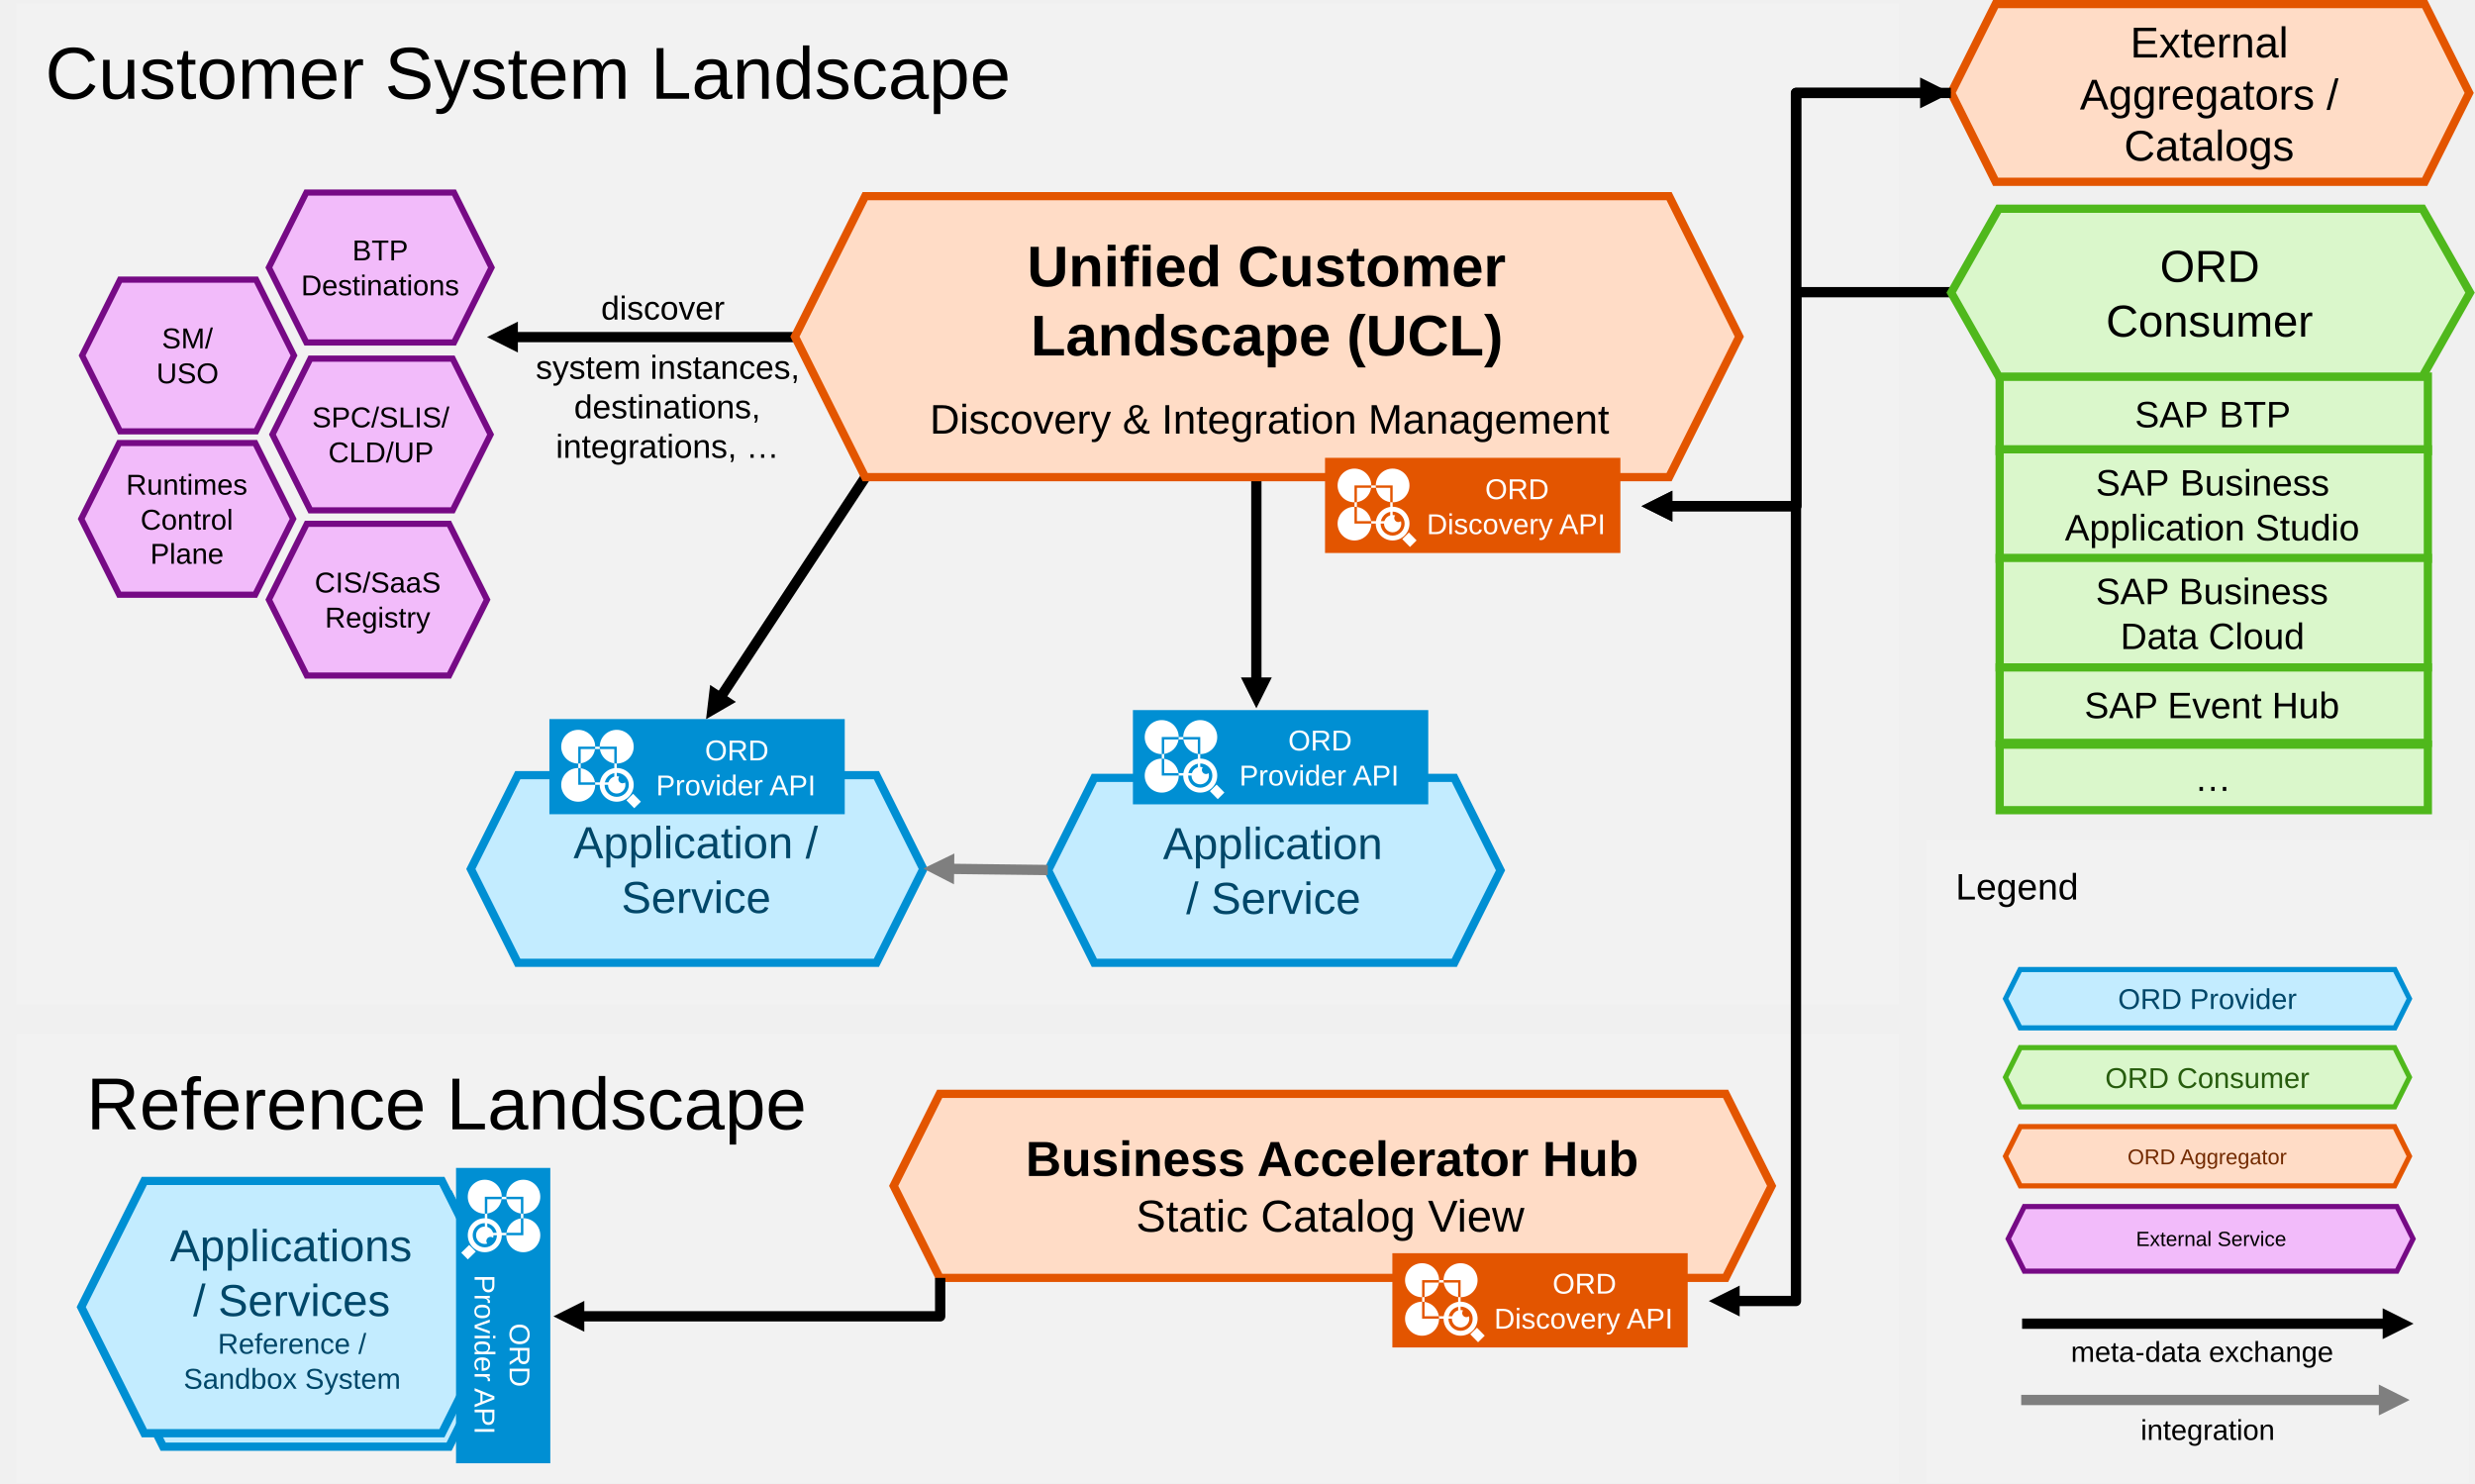
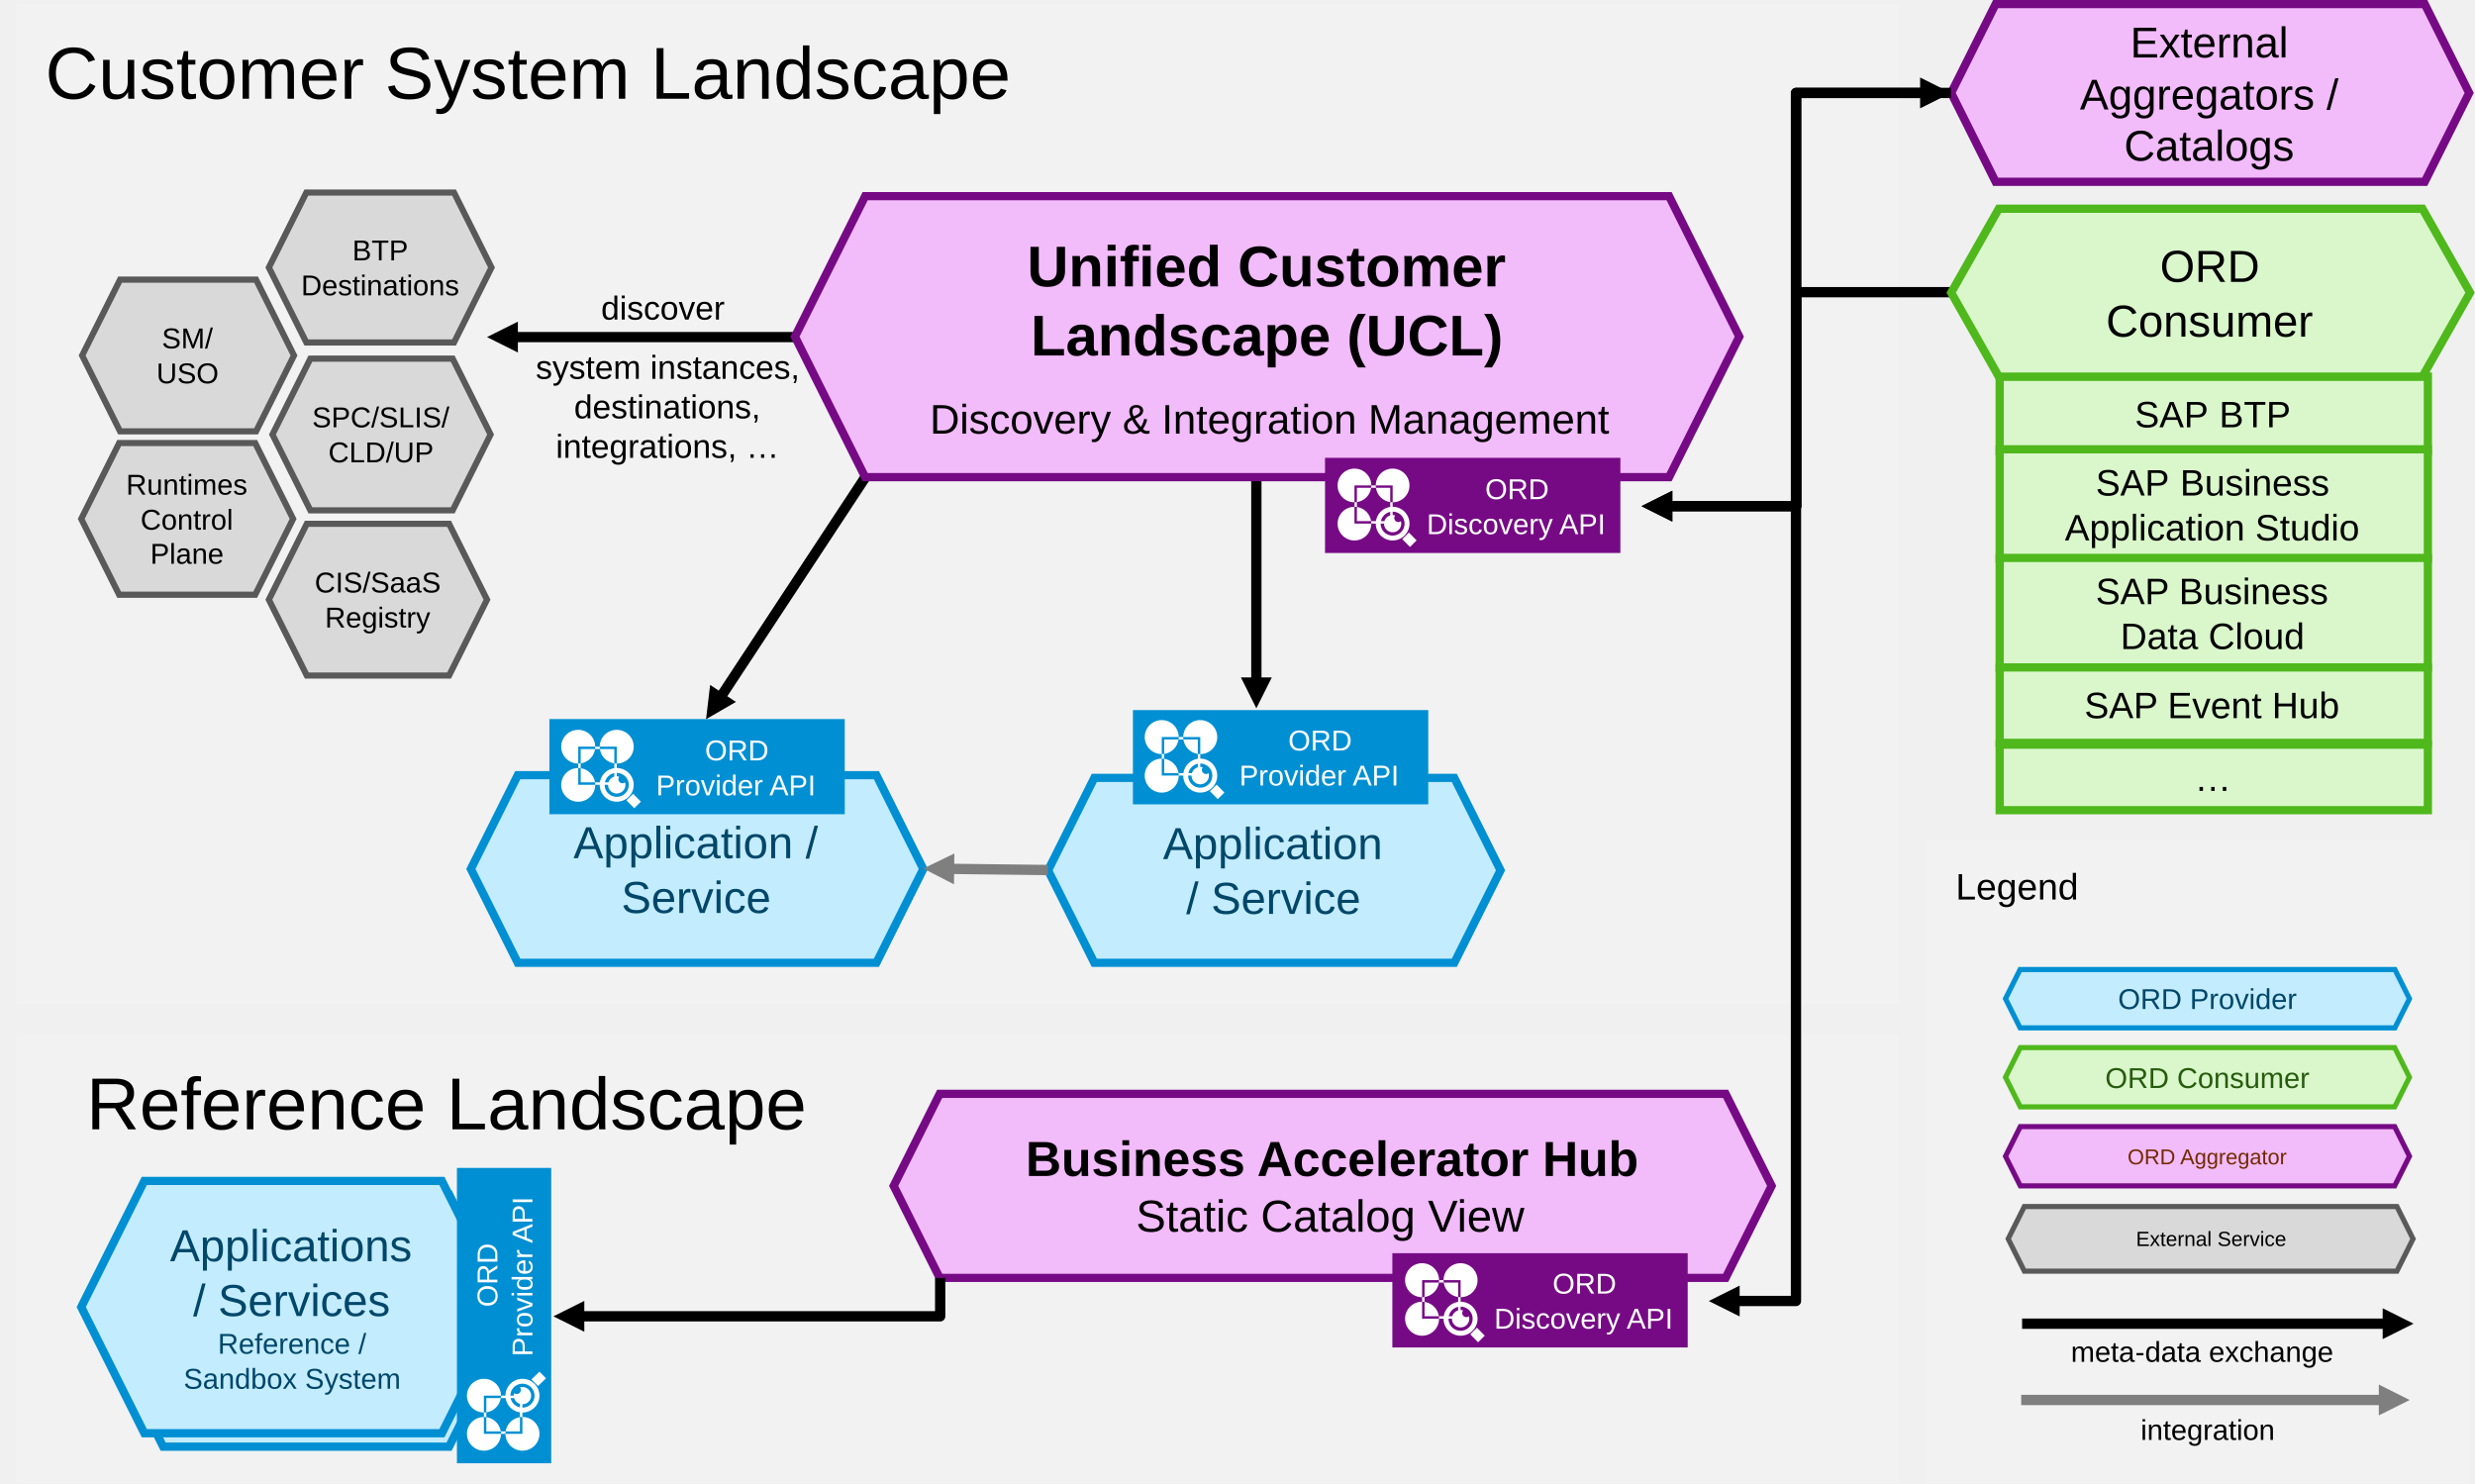
<svg xmlns="http://www.w3.org/2000/svg" width="2757" height="1652" xml:space="preserve" overflow="hidden">
  <defs>
    <clipPath id="clip0">
      <rect x="119" y="453" width="2757" height="1652" />
    </clipPath>
  </defs>
  <g clip-path="url(#clip0)" transform="translate(-119 -453)">
    <rect x="137" y="1605" width="2097" height="500" fill="#F2F2F2" />
    <text font-family="Arial,Arial_MSFontService,sans-serif" font-weight="400" font-size="82" transform="matrix(1 0 0 1 215.172 1711)">Reference Landscape</text>
    <path d="M230.5 1924 300.75 1783.5 619.25 1783.5 689.5 1924 619.25 2064.5 300.75 2064.5Z" stroke="#008FD3" stroke-width="9.167" stroke-miterlimit="8" fill="#C3ECFF" fill-rule="evenodd" />
    <text fill="#004769" font-family="Arial,Arial_MSFontService,sans-serif" font-weight="400" font-size="48" transform="matrix(1 0 0 1 329.064 1874)">Applications </text>
    <text fill="#004769" font-family="Arial,Arial_MSFontService,sans-serif" font-weight="400" font-size="48" transform="matrix(1 0 0 1 353.7 1932)">/ Services</text>
    <text fill="#004769" font-family="Arial,Arial_MSFontService,sans-serif" font-weight="400" font-size="32" transform="matrix(1 0 0 1 376.319 1974)">Reference / </text>
    <text fill="#004769" font-family="Arial,Arial_MSFontService,sans-serif" font-weight="400" font-size="32" transform="matrix(1 0 0 1 338.231 2012)">Sandbox System</text>
    <rect x="137" y="457" width="2097" height="1115" fill="#F2F2F2" />
    <text font-family="Arial,Arial_MSFontService,sans-serif" font-weight="400" font-size="82" transform="matrix(1 0 0 1 169.332 563)">Customer System Landscape</text>
    <rect x="2265" y="1389" width="604" height="716" fill="#F2F2F2" />
    <text font-family="Arial,Arial_MSFontService,sans-serif" font-weight="400" font-size="41" transform="matrix(1 0 0 1 2297.48 1455)">Legend</text>
    <path d="M2353 1565.5 2369.25 1533 2786.75 1533 2803 1565.5 2786.75 1598 2369.25 1598Z" stroke="#008FD3" stroke-width="5.729" stroke-miterlimit="8" fill="#C3ECFF" fill-rule="evenodd" />
    <text fill="#004769" font-family="Arial,Arial_MSFontService,sans-serif" font-weight="400" font-size="32" transform="matrix(1 0 0 1 2478.35 1577)">ORD Provider</text>
    <path d="M2353 1653 2369.5 1620 2786.5 1620 2803 1653 2786.5 1686 2369.5 1686Z" stroke="#4FB81C" stroke-width="5.729" stroke-miterlimit="8" fill="#DAF7CB" fill-rule="evenodd" />
    <text fill="#275C0E" font-family="Arial,Arial_MSFontService,sans-serif" font-weight="400" font-size="32" transform="matrix(1 0 0 1 2464.03 1665)">ORD Consumer</text>
-     <path d="M2353 1741 2369.5 1708 2786.5 1708 2803 1741 2786.5 1774 2369.5 1774Z" stroke="#E35500" stroke-width="5.729" stroke-miterlimit="8" fill="#FFDCC6" fill-rule="evenodd" />
+     <path d="M2353 1741 2369.5 1708 2786.5 1708 2803 1741 2786.5 1774 2369.5 1774Z" stroke="#760A85" stroke-width="5.729" stroke-miterlimit="8" fill="#F2BBFA" fill-rule="evenodd" />
    <text fill="#722A00" font-family="Arial,Arial_MSFontService,sans-serif" font-weight="400" font-size="24" transform="matrix(1 0 0 1 2488.91 1750)">ORD Aggregator</text>
-     <path d="M2356 1833 2374 1797 2789 1797 2807 1833 2789 1869 2374 1869Z" stroke="#760A85" stroke-width="5.729" stroke-miterlimit="8" fill="#F2BBFA" fill-rule="evenodd" />
+     <path d="M2356 1833 2374 1797 2789 1797 2807 1833 2789 1869 2374 1869Z" stroke="#595959" stroke-width="5.729" stroke-miterlimit="8" fill="#D9D9D9" fill-rule="evenodd" />
    <text font-family="Arial,Arial_MSFontService,sans-serif" font-weight="400" font-size="23" transform="matrix(1 0 0 1 2498.36 1841)">External Service</text>
    <path d="M28.646-5.729 436.034-5.729 436.034 5.73 28.646 5.729ZM34.375 17.188 0 0 34.375-17.188Z" transform="matrix(-1 0 0 1 2807.53 1927.5)" />
    <text font-family="Arial,Arial_MSFontService,sans-serif" font-weight="400" font-size="32" transform="matrix(1 0 0 1 2425.83 1970)">meta</text>
    <text font-family="Arial,Arial_MSFontService,sans-serif" font-weight="400" font-size="32" transform="matrix(1 0 0 1 2497.44 1970)">-</text>
    <text font-family="Arial,Arial_MSFontService,sans-serif" font-weight="400" font-size="32" transform="matrix(1 0 0 1 2508.33 1970)">data exchange</text>
    <path d="M28.646-5.729 432.732-5.729 432.732 5.73 28.646 5.729ZM34.375 17.188 0 0 34.375-17.188Z" fill="#7F7F7F" transform="matrix(-1 0 0 1 2803.23 2012.5)" />
    <text font-family="Arial,Arial_MSFontService,sans-serif" font-weight="400" font-size="32" transform="matrix(1 0 0 1 2503.56 2057)">integration</text>
    <path d="M1524.23 988.5 1524.23 1213.36 1512.77 1213.36 1512.77 988.5ZM1535.69 1207.63 1518.5 1242 1501.31 1207.63Z" />
    <path d="M6.0291e-06-5.729 314.293-5.729 314.293 5.729-6.0291e-06 5.729ZM308.564-17.187 342.939 0 308.564 17.188Z" transform="matrix(-1 0 0 1 1004.44 828.5)" />
    <path d="M643.5 1421 695.75 1316.5 1095.25 1316.5 1147.5 1421 1095.25 1525.5 695.75 1525.5Z" stroke="#008FD3" stroke-width="9.167" stroke-miterlimit="8" fill="#C3ECFF" fill-rule="evenodd" />
    <text fill="#004769" font-family="Arial,Arial_MSFontService,sans-serif" font-weight="400" font-size="50" transform="matrix(1 0 0 1 757.818 1409)">Application / </text>
    <text fill="#004769" font-family="Arial,Arial_MSFontService,sans-serif" font-weight="400" font-size="50" transform="matrix(1 0 0 1 811.099 1470)">Service</text>
    <path d="M4.785-3.15 166.564 242.579 156.994 248.88-4.785 3.15ZM172.984 231.493 177.531 269.656 144.273 250.396Z" transform="matrix(-1 0 0 1 1083.03 984.5)" />
-     <path d="M1114.5 1774 1165.75 1671.5 2041.25 1671.5 2092.5 1774 2041.25 1876.5 1165.75 1876.5Z" stroke="#E35500" stroke-width="9.167" stroke-miterlimit="8" fill="#FFDCC6" fill-rule="evenodd" />
+     <path d="M1114.5 1774 1165.75 1671.5 2041.25 1671.5 2092.5 1774 2041.25 1876.5 1165.75 1876.5Z" stroke="#760A85" stroke-width="9.167" stroke-miterlimit="8" fill="#F2BBFA" fill-rule="evenodd" />
    <text font-family="Arial,Arial_MSFontService,sans-serif" font-weight="700" font-size="55" transform="matrix(1 0 0 1 1261.53 1763)">Business Accelerator Hub</text>
    <text font-family="Arial,Arial_MSFontService,sans-serif" font-weight="400" font-size="50" transform="matrix(1 0 0 1 1384.41 1825)">Static Catalog View</text>
    <path d="M1172.03 1876.5 1172.03 1919.31C1172.03 1922.48 1169.46 1925.04 1166.3 1925.04L764.146 1925.04 764.146 1913.58 1166.3 1913.58 1160.57 1919.31 1160.57 1876.5ZM769.875 1936.5 735.5 1919.31 769.875 1902.12Z" />
    <path d="M209.5 1909 279.75 1768.5 611.25 1768.5 681.5 1909 611.25 2049.5 279.75 2049.5Z" stroke="#008FD3" stroke-width="9.167" stroke-miterlimit="8" fill="#C3ECFF" fill-rule="evenodd" />
    <text fill="#004769" font-family="Arial,Arial_MSFontService,sans-serif" font-weight="400" font-size="50" transform="matrix(1 0 0 1 308.336 1858)">Applications </text>
    <text fill="#004769" font-family="Arial,Arial_MSFontService,sans-serif" font-weight="400" font-size="50" transform="matrix(1 0 0 1 334.117 1919)">/ Services</text>
    <text fill="#004769" font-family="Arial,Arial_MSFontService,sans-serif" font-weight="400" font-size="32" transform="matrix(1 0 0 1 361.617 1961)">Reference / </text>
    <text fill="#004769" font-family="Arial,Arial_MSFontService,sans-serif" font-weight="400" font-size="32" transform="matrix(1 0 0 1 323.506 2000)">Sandbox System</text>
    <path d="M1286.5 1422.5 1338 1319.5 1739 1319.5 1790.5 1422.5 1739 1525.5 1338 1525.5Z" stroke="#008FD3" stroke-width="9.167" stroke-miterlimit="8" fill="#C3ECFF" fill-rule="evenodd" />
    <text fill="#004769" font-family="Arial,Arial_MSFontService,sans-serif" font-weight="400" font-size="50" transform="matrix(1 0 0 1 1414.52 1410)">Application</text>
    <text fill="#004769" font-family="Arial,Arial_MSFontService,sans-serif" font-weight="400" font-size="50" transform="matrix(1 0 0 1 1440.3 1471)">/ Service</text>
    <path d="M0-5.729 172.381-5.729C175.545-5.729 178.11-3.164 178.11 0L178.11 238.245 172.381 232.515 316.116 232.515 316.116 243.974 172.381 243.974C169.217 243.974 166.652 241.409 166.652 238.245L166.652 0 172.381 5.729 0 5.729ZM310.387 221.057 344.762 238.245 310.387 255.432Z" transform="matrix(-1 1.22465e-16 1.22465e-16 1 2292.26 778.5)" />
-     <path d="M418.5 751 460.25 667.5 624.75 667.5 666.5 751 624.75 834.5 460.25 834.5Z" stroke="#760A85" stroke-width="6.875" stroke-miterlimit="8" fill="#F2BBFA" fill-rule="evenodd" />
+     <path d="M418.5 751 460.25 667.5 624.75 667.5 666.5 751 624.75 834.5 460.25 834.5Z" stroke="#595959" stroke-width="6.875" stroke-miterlimit="8" fill="#D9D9D9" fill-rule="evenodd" />
    <text font-family="Arial,Arial_MSFontService,sans-serif" font-weight="400" font-size="32" transform="matrix(1 0 0 1 511.462 743)">BTP </text>
    <text font-family="Arial,Arial_MSFontService,sans-serif" font-weight="400" font-size="32" transform="matrix(1 0 0 1 454.445 782)">Destinations</text>
-     <path d="M210.5 849 252.75 764.5 404.25 764.5 446.5 849 404.25 933.5 252.75 933.5Z" stroke="#760A85" stroke-width="6.875" stroke-miterlimit="8" fill="#F2BBFA" fill-rule="evenodd" />
+     <path d="M210.5 849 252.75 764.5 404.25 764.5 446.5 849 404.25 933.5 252.75 933.5Z" stroke="#595959" stroke-width="6.875" stroke-miterlimit="8" fill="#D9D9D9" fill-rule="evenodd" />
    <text font-family="Arial,Arial_MSFontService,sans-serif" font-weight="400" font-size="32" transform="matrix(1 0 0 1 299.28 841)">SM/</text>
    <text font-family="Arial,Arial_MSFontService,sans-serif" font-weight="400" font-size="32" transform="matrix(1 0 0 1 293.253 880)">USO</text>
-     <path d="M422.5 937 464.75 852.5 623.25 852.5 665.5 937 623.25 1021.5 464.75 1021.5Z" stroke="#760A85" stroke-width="6.875" stroke-miterlimit="8" fill="#F2BBFA" fill-rule="evenodd" />
+     <path d="M422.5 937 464.75 852.5 623.25 852.5 665.5 937 623.25 1021.5 464.75 1021.5Z" stroke="#595959" stroke-width="6.875" stroke-miterlimit="8" fill="#D9D9D9" fill-rule="evenodd" />
    <text font-family="Arial,Arial_MSFontService,sans-serif" font-weight="400" font-size="32" transform="matrix(1 0 0 1 466.689 929)">SPC/SLIS/</text>
    <text font-family="Arial,Arial_MSFontService,sans-serif" font-weight="400" font-size="32" transform="matrix(1 0 0 1 484.747 968)">CLD/UP</text>
-     <path d="M209.5 1031 251.75 946.5 403.25 946.5 445.5 1031 403.25 1115.5 251.75 1115.5Z" stroke="#760A85" stroke-width="6.875" stroke-miterlimit="8" fill="#F2BBFA" fill-rule="evenodd" />
+     <path d="M209.5 1031 251.75 946.5 403.25 946.5 445.5 1031 403.25 1115.5 251.75 1115.5Z" stroke="#595959" stroke-width="6.875" stroke-miterlimit="8" fill="#D9D9D9" fill-rule="evenodd" />
    <text font-family="Arial,Arial_MSFontService,sans-serif" font-weight="400" font-size="32" transform="matrix(1 0 0 1 259.451 1004)">Runtimes </text>
    <text font-family="Arial,Arial_MSFontService,sans-serif" font-weight="400" font-size="32" transform="matrix(1 0 0 1 275.493 1043)">Control </text>
    <text font-family="Arial,Arial_MSFontService,sans-serif" font-weight="400" font-size="32" transform="matrix(1 0 0 1 286.378 1081)">Plane</text>
-     <path d="M418.5 1121 460.75 1036.5 619.25 1036.5 661.5 1121 619.25 1205.5 460.75 1205.5Z" stroke="#760A85" stroke-width="6.875" stroke-miterlimit="8" fill="#F2BBFA" fill-rule="evenodd" />
+     <path d="M418.5 1121 460.75 1036.5 619.25 1036.5 661.5 1121 619.25 1205.5 460.75 1205.5Z" stroke="#595959" stroke-width="6.875" stroke-miterlimit="8" fill="#D9D9D9" fill-rule="evenodd" />
    <text font-family="Arial,Arial_MSFontService,sans-serif" font-weight="400" font-size="32" transform="matrix(1 0 0 1 469.527 1113)">CIS/SaaS </text>
    <text font-family="Arial,Arial_MSFontService,sans-serif" font-weight="400" font-size="32" transform="matrix(1 0 0 1 480.986 1152)">Registry</text>
-     <path d="M1004.5 828 1082.75 671.5 1978.25 671.5 2056.5 828 1978.25 984.5 1082.75 984.5Z" stroke="#E35500" stroke-width="9.167" stroke-miterlimit="8" fill="#FFDCC6" fill-rule="evenodd" />
+     <path d="M1004.5 828 1082.75 671.5 1978.25 671.5 2056.5 828 1978.25 984.5 1082.75 984.5Z" stroke="#760A85" stroke-width="9.167" stroke-miterlimit="8" fill="#F2BBFA" fill-rule="evenodd" />
    <text font-family="Arial,Arial_MSFontService,sans-serif" font-weight="700" font-size="64" transform="matrix(1 0 0 1 1263.07 772)">Unified Customer </text>
    <text font-family="Arial,Arial_MSFontService,sans-serif" font-weight="700" font-size="64" transform="matrix(1 0 0 1 1267.08 849)">Landscape (UCL)</text>
    <text font-family="Arial,Arial_MSFontService,sans-serif" font-weight="400" font-size="46" transform="matrix(1 0 0 1 1154.79 936)">Discovery &amp; Integration Management</text>
    <path d="M1176.21 1415.11 1286.28 1416.43 1286.15 1427.89 1176.07 1426.57ZM1181.67 1438.1 1147.5 1420.5 1182.08 1403.73Z" fill="#7F7F7F" />
    <path d="M2346.5 914 2346.5 872.5 2823.5 872.5 2823.5 914 2823.5 955.5 2346.5 955.5Z" stroke="#4FB81C" stroke-width="9.167" stroke-miterlimit="8" fill="#DAF7CB" fill-rule="evenodd" />
    <text font-family="Arial,Arial_MSFontService,sans-serif" font-weight="400" font-size="41" transform="matrix(1 0 0 1 2497.05 929)">SAP </text>
    <text font-family="Arial,Arial_MSFontService,sans-serif" font-weight="400" font-size="41" transform="matrix(1 0 0 1 2591.01 929)">BTP</text>
    <path d="M2292.5 779 2345.51 685.5 2817.49 685.5 2870.5 779 2817.49 872.5 2345.51 872.5Z" stroke="#4FB81C" stroke-width="9.167" stroke-miterlimit="8" fill="#DAF7CB" fill-rule="evenodd" />
    <text font-family="Arial,Arial_MSFontService,sans-serif" font-weight="400" font-size="50" transform="matrix(1 0 0 1 2525.07 767)">ORD</text>
    <text font-family="Arial,Arial_MSFontService,sans-serif" font-weight="400" font-size="50" transform="matrix(1 0 0 1 2464.92 828)">Consumer</text>
    <path d="M2346.5 1014.5 2346.5 953.5 2823.5 953.5 2823.5 1014.5 2823.5 1075.5 2346.5 1075.5Z" stroke="#4FB81C" stroke-width="9.167" stroke-miterlimit="8" fill="#DAF7CB" fill-rule="evenodd" />
    <text font-family="Arial,Arial_MSFontService,sans-serif" font-weight="400" font-size="41" transform="matrix(1 0 0 1 2453.51 1005)">SAP </text>
    <text font-family="Arial,Arial_MSFontService,sans-serif" font-weight="400" font-size="41" transform="matrix(1 0 0 1 2547.47 1005)">Business </text>
    <text font-family="Arial,Arial_MSFontService,sans-serif" font-weight="400" font-size="41" transform="matrix(1 0 0 1 2419.14 1055)">Application Studio</text>
    <text font-family="Arial,Arial_MSFontService,sans-serif" font-weight="400" font-size="37" transform="matrix(1 0 0 1 788.563 809)">discover</text>
    <text font-family="Arial,Arial_MSFontService,sans-serif" font-weight="400" font-size="37" transform="matrix(1 0 0 1 715.803 875)">system instances,</text>
    <text font-family="Arial,Arial_MSFontService,sans-serif" font-weight="400" font-size="37" transform="matrix(1 0 0 1 758.473 919)">destinations,  </text>
    <text font-family="Arial,Arial_MSFontService,sans-serif" font-weight="400" font-size="37" transform="matrix(1 0 0 1 738.146 963)">integrations, …</text>
-     <path d="M2292.5 556.5 2342 457.5 2820 457.5 2869.5 556.5 2820 655.5 2342 655.5Z" stroke="#E35500" stroke-width="9.167" stroke-miterlimit="8" fill="#FFDCC6" fill-rule="evenodd" />
+     <path d="M2292.5 556.5 2342 457.5 2820 457.5 2869.5 556.5 2820 655.5 2342 655.5Z" stroke="#760A85" stroke-width="9.167" stroke-miterlimit="8" fill="#F2BBFA" fill-rule="evenodd" />
    <text font-family="Arial,Arial_MSFontService,sans-serif" font-weight="400" font-size="48" transform="matrix(1 0 0 1 2491.96 517)">External </text>
    <text font-family="Arial,Arial_MSFontService,sans-serif" font-weight="400" font-size="48" transform="matrix(1 0 0 1 2435.81 575)">Aggregators / </text>
    <text font-family="Arial,Arial_MSFontService,sans-serif" font-weight="400" font-size="48" transform="matrix(1 0 0 1 2485.08 632)">Catalogs</text>
    <path d="M28.646-5.729 172.381-5.729C175.545-5.729 178.11-3.164 178.11 0L178.11 460.442 172.381 454.712 316.116 454.712 316.116 466.171 172.381 466.171C169.217 466.171 166.652 463.606 166.652 460.442L166.652 0 172.381 5.729 28.646 5.729ZM34.375 17.188 0 0 34.375-17.188ZM310.387 443.254 344.762 460.442 310.387 477.629Z" transform="matrix(-1 1.22465e-16 1.22465e-16 1 2292.26 556.5)" />
-     <rect x="1595" y="963" width="329" height="106" fill="#E35500" />
+     <rect x="1595" y="963" width="329" height="106" fill="#760A85" />
    <g>
      <g>
        <g>
          <path d="M55.367 37.403C55.487 36.544 55.549 35.667 55.549 34.775 55.549 34.75 55.549 34.726 55.549 34.702L60.524 34.702C60.524 34.726 60.524 34.75 60.524 34.775 60.524 35.667 60.586 36.544 60.706 37.403L55.367 37.403ZM39.515 53.351 39.515 37.403 55.367 37.403C54.214 45.632 47.728 52.15 39.515 53.351ZM39.515 58.723 39.515 53.351C38.633 53.48 37.731 53.547 36.813 53.549L36.813 37.403 36.813 34.702 39.515 34.702 55.549 34.702C55.51 24.366 47.119 16 36.775 16 26.406 16 18 24.406 18 34.775 18 45.144 26.406 53.549 36.775 53.549 36.788 53.549 36.801 53.549 36.813 53.549L36.813 58.524C36.801 58.524 36.788 58.524 36.775 58.524 26.406 58.524 18 66.93 18 77.299 18 87.668 26.406 96.074 36.775 96.074 47.144 96.074 55.549 87.668 55.549 77.299 55.549 77.275 55.549 77.25 55.549 77.226L76.636 77.226 79.338 77.226 79.338 74.525 79.338 53.549C89.689 53.528 98.073 45.131 98.073 34.775 98.073 24.406 89.668 16 79.299 16 68.954 16 60.563 24.366 60.524 34.702L76.636 34.702 79.338 34.702 79.338 37.403 79.338 53.549C79.325 53.549 79.312 53.549 79.299 53.549 78.395 53.549 77.506 53.486 76.636 53.362L76.636 37.403 60.706 37.403C61.863 45.658 68.387 52.191 76.636 53.362L76.636 74.525 55.346 74.525C54.137 66.365 47.679 59.917 39.515 58.723ZM55.346 74.525C55.477 75.407 55.546 76.309 55.549 77.226L39.515 77.226 36.813 77.226 36.813 74.525 36.813 58.524C37.731 58.526 38.633 58.594 39.515 58.723L39.515 74.525 55.346 74.525Z" fill="#FFFFFF" fill-rule="evenodd" transform="matrix(1 0 0 1 1591 959)" />
          <path d="M79.298 90.653C86.683 90.653 92.67 84.666 92.67 77.281 92.67 69.895 86.683 63.909 79.298 63.909 71.913 63.909 65.926 69.895 65.926 77.281 65.926 84.666 71.913 90.653 79.298 90.653ZM79.298 96.055C89.667 96.055 98.073 87.65 98.073 77.281 98.073 66.912 89.667 58.506 79.298 58.506 68.929 58.506 60.523 66.912 60.523 77.281 60.523 87.65 68.929 96.055 79.298 96.055Z" fill="#FFFFFF" fill-rule="evenodd" transform="matrix(1 0 0 1 1591 959)" />
          <path d="M97.392 87.231 105.994 95.991 98.633 103.301 90.031 94.54 97.392 87.231Z" fill="#FFFFFF" fill-rule="evenodd" transform="matrix(1 0 0 1 1591 959)" />
          <path d="M88.532 74.576C87.737 75.2 86.733 75.566 85.644 75.553 83.108 75.522 81.076 73.441 81.107 70.905 81.12 69.855 81.484 68.891 82.085 68.125 81.247 67.874 80.36 67.734 79.441 67.723 74.136 67.659 69.784 71.908 69.72 77.213 69.656 82.518 73.905 86.87 79.21 86.934 84.515 86.999 88.867 82.75 88.931 77.445 88.943 76.448 88.803 75.484 88.532 74.576Z" fill="#FFFFFF" fill-rule="evenodd" transform="matrix(1 0 0 1 1591 959)" />
        </g>
      </g>
    </g>
    <text fill="#FFFFFF" font-family="Arial,Arial_MSFontService,sans-serif" font-weight="400" font-size="32" transform="matrix(1 0 0 1 1773.32 1009)">ORD </text>
    <text fill="#FFFFFF" font-family="Arial,Arial_MSFontService,sans-serif" font-weight="400" font-size="32" transform="matrix(1 0 0 1 1708.28 1048)">Discovery API</text>
-     <rect x="1670" y="1849" width="329" height="105" fill="#E35500" />
+     <rect x="1670" y="1849" width="329" height="105" fill="#760A85" />
    <g>
      <g>
        <g>
          <path d="M55.844 37.726C55.965 36.859 56.028 35.974 56.028 35.074 56.028 35.05 56.028 35.025 56.028 35.001L61.046 35.001C61.045 35.025 61.045 35.05 61.045 35.074 61.045 35.974 61.108 36.859 61.23 37.726L55.844 37.726ZM39.855 53.811 39.855 37.726 55.844 37.726C54.681 46.025 48.139 52.599 39.855 53.811ZM39.855 59.229 39.855 53.811C38.966 53.941 38.056 54.009 37.131 54.011L37.131 37.726 37.131 35.001 39.855 35.001 56.028 35.001C55.989 24.576 47.526 16.138 37.092 16.138 26.633 16.138 18.155 24.616 18.155 35.074 18.155 45.533 26.633 54.011 37.092 54.011 37.105 54.011 37.118 54.011 37.131 54.011L37.131 59.029C37.118 59.029 37.105 59.029 37.092 59.029 26.633 59.029 18.155 67.507 18.155 77.965 18.155 88.424 26.633 96.902 37.092 96.902 47.55 96.902 56.028 88.424 56.028 77.965 56.028 77.941 56.028 77.916 56.028 77.892L77.297 77.892 80.022 77.892 80.022 75.167 80.022 54.011C90.462 53.989 98.918 45.52 98.918 35.074 98.918 24.616 90.44 16.138 79.982 16.138 69.548 16.138 61.085 24.576 61.046 35.001L77.297 35.001 80.022 35.001 80.022 37.726 80.022 54.011C80.008 54.011 79.995 54.011 79.982 54.011 79.07 54.011 78.174 53.947 77.297 53.822L77.297 37.726 61.23 37.726C62.396 46.051 68.976 52.641 77.297 53.822L77.297 75.167 55.823 75.167C54.604 66.937 48.09 60.433 39.855 59.229ZM55.823 75.167C55.955 76.057 56.025 76.966 56.028 77.892L39.855 77.892 37.131 77.892 37.131 75.167 37.131 59.029C38.056 59.031 38.966 59.099 39.855 59.229L39.855 75.167 55.823 75.167Z" fill="#FFFFFF" fill-rule="evenodd" transform="matrix(1 0 0 1.00031 1666 1844)" />
          <path d="M79.982 91.434C87.43 91.434 93.469 85.395 93.469 77.947 93.469 70.498 87.43 64.46 79.982 64.46 72.533 64.46 66.495 70.498 66.495 77.947 66.495 85.395 72.533 91.434 79.982 91.434ZM79.982 96.883C90.44 96.883 98.918 88.405 98.918 77.947 98.918 67.488 90.44 59.01 79.982 59.01 69.523 59.01 61.045 67.488 61.045 77.947 61.045 88.405 69.523 96.883 79.982 96.883Z" fill="#FFFFFF" fill-rule="evenodd" transform="matrix(1 0 0 1.00031 1666 1844)" />
          <path d="M98.231 87.982 106.908 96.819 99.484 104.191 90.807 95.355 98.231 87.982Z" fill="#FFFFFF" fill-rule="evenodd" transform="matrix(1 0 0 1.00031 1666 1844)" />
          <path d="M89.295 75.219C88.493 75.848 87.48 76.217 86.383 76.204 83.824 76.173 81.775 74.074 81.806 71.516 81.819 70.457 82.186 69.485 82.793 68.712 81.947 68.459 81.053 68.318 80.126 68.307 74.775 68.243 70.385 72.528 70.321 77.878 70.256 83.229 74.542 87.619 79.892 87.684 85.243 87.748 89.633 83.463 89.698 78.112 89.71 77.107 89.568 76.135 89.295 75.219Z" fill="#FFFFFF" fill-rule="evenodd" transform="matrix(1 0 0 1.00031 1666 1844)" />
        </g>
      </g>
    </g>
    <text fill="#FFFFFF" font-family="Arial,Arial_MSFontService,sans-serif" font-weight="400" font-size="32" transform="matrix(1 0 0 1 1848.45 1894)">ORD </text>
    <text fill="#FFFFFF" font-family="Arial,Arial_MSFontService,sans-serif" font-weight="400" font-size="32" transform="matrix(1 0 0 1 1783.41 1933)">Discovery API</text>
    <rect x="731" y="1254" width="329" height="106" fill="#008FD3" />
    <g>
      <g>
        <g>
          <path d="M55.367 37.403C55.487 36.544 55.549 35.667 55.549 34.775 55.549 34.75 55.549 34.726 55.549 34.702L60.524 34.702C60.524 34.726 60.524 34.75 60.524 34.775 60.524 35.667 60.586 36.544 60.706 37.403L55.367 37.403ZM39.515 53.351 39.515 37.403 55.367 37.403C54.214 45.632 47.728 52.15 39.515 53.351ZM39.515 58.723 39.515 53.351C38.633 53.48 37.731 53.547 36.813 53.549L36.813 37.403 36.813 34.702 39.515 34.702 55.549 34.702C55.51 24.366 47.119 16 36.775 16 26.406 16 18 24.406 18 34.775 18 45.144 26.406 53.549 36.775 53.549 36.788 53.549 36.801 53.549 36.813 53.549L36.813 58.524C36.801 58.524 36.788 58.524 36.775 58.524 26.406 58.524 18 66.93 18 77.299 18 87.668 26.406 96.074 36.775 96.074 47.144 96.074 55.549 87.668 55.549 77.299 55.549 77.275 55.549 77.25 55.549 77.226L76.636 77.226 79.338 77.226 79.338 74.525 79.338 53.549C89.689 53.528 98.073 45.131 98.073 34.775 98.073 24.406 89.668 16 79.299 16 68.954 16 60.563 24.366 60.524 34.702L76.636 34.702 79.338 34.702 79.338 37.403 79.338 53.549C79.325 53.549 79.312 53.549 79.299 53.549 78.395 53.549 77.506 53.486 76.636 53.362L76.636 37.403 60.706 37.403C61.863 45.658 68.387 52.191 76.636 53.362L76.636 74.525 55.346 74.525C54.137 66.365 47.679 59.917 39.515 58.723ZM55.346 74.525C55.477 75.407 55.546 76.309 55.549 77.226L39.515 77.226 36.813 77.226 36.813 74.525 36.813 58.524C37.731 58.526 38.633 58.594 39.515 58.723L39.515 74.525 55.346 74.525Z" fill="#FFFFFF" fill-rule="evenodd" transform="matrix(1.00862 0 0 1 726 1250)" />
          <path d="M79.298 90.653C86.683 90.653 92.67 84.666 92.67 77.281 92.67 69.895 86.683 63.909 79.298 63.909 71.913 63.909 65.926 69.895 65.926 77.281 65.926 84.666 71.913 90.653 79.298 90.653ZM79.298 96.055C89.667 96.055 98.073 87.65 98.073 77.281 98.073 66.912 89.667 58.506 79.298 58.506 68.929 58.506 60.523 66.912 60.523 77.281 60.523 87.65 68.929 96.055 79.298 96.055Z" fill="#FFFFFF" fill-rule="evenodd" transform="matrix(1.00862 0 0 1 726 1250)" />
          <path d="M97.392 87.231 105.994 95.991 98.633 103.301 90.031 94.54 97.392 87.231Z" fill="#FFFFFF" fill-rule="evenodd" transform="matrix(1.00862 0 0 1 726 1250)" />
          <path d="M88.532 74.576C87.737 75.2 86.733 75.566 85.644 75.553 83.108 75.522 81.076 73.441 81.107 70.905 81.12 69.855 81.484 68.891 82.085 68.125 81.247 67.874 80.36 67.734 79.441 67.723 74.136 67.659 69.784 71.908 69.72 77.213 69.656 82.518 73.905 86.87 79.21 86.934 84.515 86.999 88.867 82.75 88.931 77.445 88.943 76.448 88.803 75.484 88.532 74.576Z" fill="#FFFFFF" fill-rule="evenodd" transform="matrix(1.00862 0 0 1 726 1250)" />
        </g>
      </g>
    </g>
    <text fill="#FFFFFF" font-family="Arial,Arial_MSFontService,sans-serif" font-weight="400" font-size="32" transform="matrix(1 0 0 1 904.24 1300)">ORD </text>
    <text fill="#FFFFFF" font-family="Arial,Arial_MSFontService,sans-serif" font-weight="400" font-size="32" transform="matrix(1 0 0 1 849.813 1339)">Provider API</text>
    <rect x="1381" y="1244" width="329" height="105" fill="#008FD3" />
    <g>
      <g>
        <g>
          <path d="M55.844 37.726C55.965 36.859 56.028 35.974 56.028 35.074 56.028 35.05 56.028 35.025 56.028 35.001L61.046 35.001C61.045 35.025 61.045 35.05 61.045 35.074 61.045 35.974 61.108 36.859 61.23 37.726L55.844 37.726ZM39.855 53.811 39.855 37.726 55.844 37.726C54.681 46.025 48.139 52.599 39.855 53.811ZM39.855 59.229 39.855 53.811C38.966 53.941 38.056 54.009 37.131 54.011L37.131 37.726 37.131 35.001 39.855 35.001 56.028 35.001C55.989 24.576 47.526 16.138 37.092 16.138 26.633 16.138 18.155 24.616 18.155 35.074 18.155 45.533 26.633 54.011 37.092 54.011 37.105 54.011 37.118 54.011 37.131 54.011L37.131 59.029C37.118 59.029 37.105 59.029 37.092 59.029 26.633 59.029 18.155 67.507 18.155 77.965 18.155 88.424 26.633 96.902 37.092 96.902 47.55 96.902 56.028 88.424 56.028 77.965 56.028 77.941 56.028 77.916 56.028 77.892L77.297 77.892 80.022 77.892 80.022 75.167 80.022 54.011C90.462 53.989 98.918 45.52 98.918 35.074 98.918 24.616 90.44 16.138 79.982 16.138 69.548 16.138 61.085 24.576 61.046 35.001L77.297 35.001 80.022 35.001 80.022 37.726 80.022 54.011C80.008 54.011 79.995 54.011 79.982 54.011 79.07 54.011 78.174 53.947 77.297 53.822L77.297 37.726 61.23 37.726C62.396 46.051 68.976 52.641 77.297 53.822L77.297 75.167 55.823 75.167C54.604 66.937 48.09 60.433 39.855 59.229ZM55.823 75.167C55.955 76.057 56.025 76.966 56.028 77.892L39.855 77.892 37.131 77.892 37.131 75.167 37.131 59.029C38.056 59.031 38.966 59.099 39.855 59.229L39.855 75.167 55.823 75.167Z" fill="#FFFFFF" fill-rule="evenodd" transform="matrix(1 0 0 1.00031 1376 1239)" />
          <path d="M79.982 91.434C87.43 91.434 93.469 85.395 93.469 77.947 93.469 70.498 87.43 64.46 79.982 64.46 72.533 64.46 66.495 70.498 66.495 77.947 66.495 85.395 72.533 91.434 79.982 91.434ZM79.982 96.883C90.44 96.883 98.918 88.405 98.918 77.947 98.918 67.488 90.44 59.01 79.982 59.01 69.523 59.01 61.045 67.488 61.045 77.947 61.045 88.405 69.523 96.883 79.982 96.883Z" fill="#FFFFFF" fill-rule="evenodd" transform="matrix(1 0 0 1.00031 1376 1239)" />
          <path d="M98.231 87.982 106.908 96.819 99.484 104.191 90.807 95.355 98.231 87.982Z" fill="#FFFFFF" fill-rule="evenodd" transform="matrix(1 0 0 1.00031 1376 1239)" />
          <path d="M89.295 75.219C88.493 75.848 87.48 76.217 86.383 76.204 83.824 76.173 81.775 74.074 81.806 71.516 81.819 70.457 82.186 69.485 82.793 68.712 81.947 68.459 81.053 68.318 80.126 68.307 74.775 68.243 70.385 72.528 70.321 77.878 70.256 83.229 74.542 87.619 79.892 87.684 85.243 87.748 89.633 83.463 89.698 78.112 89.71 77.107 89.568 76.135 89.295 75.219Z" fill="#FFFFFF" fill-rule="evenodd" transform="matrix(1 0 0 1.00031 1376 1239)" />
        </g>
      </g>
    </g>
    <text fill="#FFFFFF" font-family="Arial,Arial_MSFontService,sans-serif" font-weight="400" font-size="32" transform="matrix(1 0 0 1 1553.95 1289)">ORD </text>
    <text fill="#FFFFFF" font-family="Arial,Arial_MSFontService,sans-serif" font-weight="400" font-size="32" transform="matrix(1 0 0 1 1499.52 1328)">Provider API</text>
-     <rect x="627" y="1754" width="105" height="329" fill="#008FD3" />
+     <rect x="628" y="1754" width="105" height="329" fill="#008FD3" />
    <g>
      <g>
        <g>
-           <path d="M55.844 37.726C55.965 36.859 56.028 35.974 56.028 35.074 56.028 35.05 56.028 35.025 56.028 35.001L61.046 35.001C61.045 35.025 61.045 35.05 61.045 35.074 61.045 35.974 61.108 36.859 61.23 37.726L55.844 37.726ZM39.855 53.811 39.855 37.726 55.844 37.726C54.681 46.025 48.139 52.599 39.855 53.811ZM39.855 59.229 39.855 53.811C38.966 53.941 38.056 54.009 37.131 54.011L37.131 37.726 37.131 35.001 39.855 35.001 56.028 35.001C55.989 24.576 47.526 16.138 37.092 16.138 26.633 16.138 18.155 24.616 18.155 35.074 18.155 45.533 26.633 54.011 37.092 54.011 37.105 54.011 37.118 54.011 37.131 54.011L37.131 59.029C37.118 59.029 37.105 59.029 37.092 59.029 26.633 59.029 18.155 67.507 18.155 77.965 18.155 88.424 26.633 96.902 37.092 96.902 47.55 96.902 56.028 88.424 56.028 77.965 56.028 77.941 56.028 77.916 56.028 77.892L77.297 77.892 80.022 77.892 80.022 75.167 80.022 54.011C90.462 53.989 98.918 45.52 98.918 35.074 98.918 24.616 90.44 16.138 79.982 16.138 69.548 16.138 61.085 24.576 61.046 35.001L77.297 35.001 80.022 35.001 80.022 37.726 80.022 54.011C80.008 54.011 79.995 54.011 79.982 54.011 79.07 54.011 78.174 53.947 77.297 53.822L77.297 37.726 61.23 37.726C62.396 46.051 68.976 52.641 77.297 53.822L77.297 75.167 55.823 75.167C54.604 66.937 48.09 60.433 39.855 59.229ZM55.823 75.167C55.955 76.057 56.025 76.966 56.028 77.892L39.855 77.892 37.131 77.892 37.131 75.167 37.131 59.029C38.056 59.031 38.966 59.099 39.855 59.229L39.855 75.167 55.823 75.167Z" fill="#FFFFFF" fill-rule="evenodd" transform="matrix(6.12323e-17 1 -1.00031 6.12512e-17 737 1749)" />
-           <path d="M79.982 91.434C87.43 91.434 93.469 85.395 93.469 77.947 93.469 70.498 87.43 64.46 79.982 64.46 72.533 64.46 66.495 70.498 66.495 77.947 66.495 85.395 72.533 91.434 79.982 91.434ZM79.982 96.883C90.44 96.883 98.918 88.405 98.918 77.947 98.918 67.488 90.44 59.01 79.982 59.01 69.523 59.01 61.045 67.488 61.045 77.947 61.045 88.405 69.523 96.883 79.982 96.883Z" fill="#FFFFFF" fill-rule="evenodd" transform="matrix(6.12323e-17 1 -1.00031 6.12512e-17 737 1749)" />
-           <path d="M98.231 87.982 106.908 96.819 99.484 104.191 90.807 95.355 98.231 87.982Z" fill="#FFFFFF" fill-rule="evenodd" transform="matrix(6.12323e-17 1 -1.00031 6.12512e-17 737 1749)" />
-           <path d="M89.295 75.219C88.493 75.848 87.48 76.217 86.383 76.204 83.824 76.173 81.775 74.074 81.806 71.516 81.819 70.457 82.186 69.485 82.793 68.712 81.947 68.459 81.053 68.318 80.126 68.307 74.775 68.243 70.385 72.528 70.321 77.878 70.256 83.229 74.542 87.619 79.892 87.684 85.243 87.748 89.633 83.463 89.698 78.112 89.71 77.107 89.568 76.135 89.295 75.219Z" fill="#FFFFFF" fill-rule="evenodd" transform="matrix(6.12323e-17 1 -1.00031 6.12512e-17 737 1749)" />
+           <path d="M55.367 37.403C55.487 36.544 55.549 35.667 55.549 34.775 55.549 34.75 55.549 34.726 55.549 34.702L60.524 34.702C60.524 34.726 60.524 34.75 60.524 34.775 60.524 35.667 60.586 36.544 60.706 37.403L55.367 37.403ZM39.515 53.351 39.515 37.403 55.367 37.403C54.214 45.632 47.728 52.15 39.515 53.351ZM39.515 58.723 39.515 53.351C38.633 53.48 37.731 53.547 36.813 53.549L36.813 37.403 36.813 34.702 39.515 34.702 55.549 34.702C55.51 24.366 47.119 16 36.775 16 26.406 16 18 24.406 18 34.775 18 45.144 26.406 53.549 36.775 53.549 36.788 53.549 36.8 53.549 36.813 53.549L36.813 58.524C36.8 58.524 36.788 58.524 36.775 58.524 26.406 58.524 18 66.93 18 77.299 18 87.668 26.406 96.074 36.775 96.074 47.144 96.074 55.549 87.668 55.549 77.299 55.549 77.275 55.549 77.25 55.549 77.226L76.636 77.226 79.338 77.226 79.338 74.525 79.338 53.549C89.689 53.528 98.073 45.13 98.073 34.775 98.073 24.406 89.667 16 79.298 16 68.954 16 60.563 24.366 60.524 34.702L76.636 34.702 79.338 34.702 79.338 37.403 79.338 53.549C79.325 53.549 79.311 53.549 79.298 53.549 78.395 53.549 77.506 53.486 76.636 53.362L76.636 37.403 60.706 37.403C61.863 45.658 68.386 52.191 76.636 53.362L76.636 74.525 55.346 74.525C54.137 66.365 47.679 59.917 39.515 58.723ZM55.346 74.525C55.476 75.407 55.546 76.309 55.549 77.226L39.515 77.226 36.813 77.226 36.813 74.525 36.813 58.524C37.731 58.526 38.633 58.594 39.515 58.723L39.515 74.525 55.346 74.525Z" fill="#FFFFFF" fill-rule="evenodd" transform="matrix(-1.83697e-16 -1 1.00893 -1.85338e-16 623 2087)" />
+           <path d="M79.298 90.652C86.683 90.652 92.67 84.666 92.67 77.281 92.67 69.895 86.683 63.909 79.298 63.909 71.913 63.909 65.926 69.895 65.926 77.281 65.926 84.666 71.913 90.652 79.298 90.652ZM79.298 96.055C89.667 96.055 98.073 87.65 98.073 77.281 98.073 66.912 89.667 58.506 79.298 58.506 68.929 58.506 60.523 66.912 60.523 77.281 60.523 87.65 68.929 96.055 79.298 96.055Z" fill="#FFFFFF" fill-rule="evenodd" transform="matrix(-1.83697e-16 -1 1.00893 -1.85338e-16 623 2087)" />
+           <path d="M97.392 87.23 105.994 95.991 98.633 103.301 90.031 94.54 97.392 87.23Z" fill="#FFFFFF" fill-rule="evenodd" transform="matrix(-1.83697e-16 -1 1.00893 -1.85338e-16 623 2087)" />
+           <path d="M88.532 74.576C87.737 75.2 86.733 75.566 85.644 75.553 83.108 75.522 81.076 73.441 81.107 70.904 81.12 69.855 81.483 68.891 82.085 68.125 81.247 67.874 80.36 67.734 79.441 67.723 74.136 67.659 69.784 71.908 69.72 77.213 69.656 82.518 73.904 86.87 79.21 86.934 84.514 86.998 88.867 82.75 88.931 77.445 88.943 76.448 88.803 75.484 88.532 74.576Z" fill="#FFFFFF" fill-rule="evenodd" transform="matrix(-1.83697e-16 -1 1.00893 -1.85338e-16 623 2087)" />
        </g>
      </g>
    </g>
-     <text fill="#FFFFFF" font-family="Arial,Arial_MSFontService,sans-serif" font-weight="400" font-size="32" transform="matrix(6.12323e-17 1 -1 6.12323e-17 686.708 1927)">ORD </text>
-     <text fill="#FFFFFF" font-family="Arial,Arial_MSFontService,sans-serif" font-weight="400" font-size="32" transform="matrix(6.12323e-17 1 -1 6.12323e-17 647.708 1873)">Provider API</text>
+     <text fill="#FFFFFF" font-family="Arial,Arial_MSFontService,sans-serif" font-weight="400" font-size="32" transform="matrix(-1.83697e-16 -1 1 -1.83697e-16 673.059 1909)">ORD </text>
+     <text fill="#FFFFFF" font-family="Arial,Arial_MSFontService,sans-serif" font-weight="400" font-size="32" transform="matrix(-1.83697e-16 -1 1 -1.83697e-16 712.059 1964)">Provider API</text>
    <path d="M2346.5 1135.5 2346.5 1074.5 2823.5 1074.5 2823.5 1135.5 2823.5 1196.5 2346.5 1196.5Z" stroke="#4FB81C" stroke-width="9.167" stroke-miterlimit="8" fill="#DAF7CB" fill-rule="evenodd" />
    <text font-family="Arial,Arial_MSFontService,sans-serif" font-weight="400" font-size="41" transform="matrix(1 0 0 1 2453.51 1126)">SAP Business </text>
    <text font-family="Arial,Arial_MSFontService,sans-serif" font-weight="400" font-size="41" transform="matrix(1 0 0 1 2481.01 1176)">Data Cloud</text>
    <path d="M2346.5 1238.5 2346.5 1196.5 2823.5 1196.5 2823.5 1238.5 2823.5 1280.5 2346.5 1280.5Z" stroke="#4FB81C" stroke-width="9.167" stroke-miterlimit="8" fill="#DAF7CB" fill-rule="evenodd" />
    <text font-family="Arial,Arial_MSFontService,sans-serif" font-weight="400" font-size="41" transform="matrix(1 0 0 1 2440.91 1253)">SAP Event Hub</text>
    <path d="M2346.5 1319 2346.5 1282.5 2823.5 1282.5 2823.5 1319 2823.5 1355.5 2346.5 1355.5Z" stroke="#4FB81C" stroke-width="9.167" stroke-miterlimit="8" fill="#DAF7CB" fill-rule="evenodd" />
    <text font-family="Arial,Arial_MSFontService,sans-serif" font-weight="400" font-size="41" transform="matrix(1 0 0 1 2563.51 1334)">…</text>
    <path d="M0-5.729 172.53-5.729C175.695-5.729 178.26-3.164 178.26 0L178.26 1345.75 172.53 1340.02 240.988 1340.02 240.988 1351.48 172.53 1351.48C169.366 1351.48 166.801 1348.92 166.801 1345.75L166.801 0 172.53 5.729 0 5.729ZM235.259 1328.57 269.634 1345.75 235.259 1362.94Z" transform="matrix(-1 1.22465e-16 1.22465e-16 1 2292.13 556.5)" />
  </g>
</svg>
